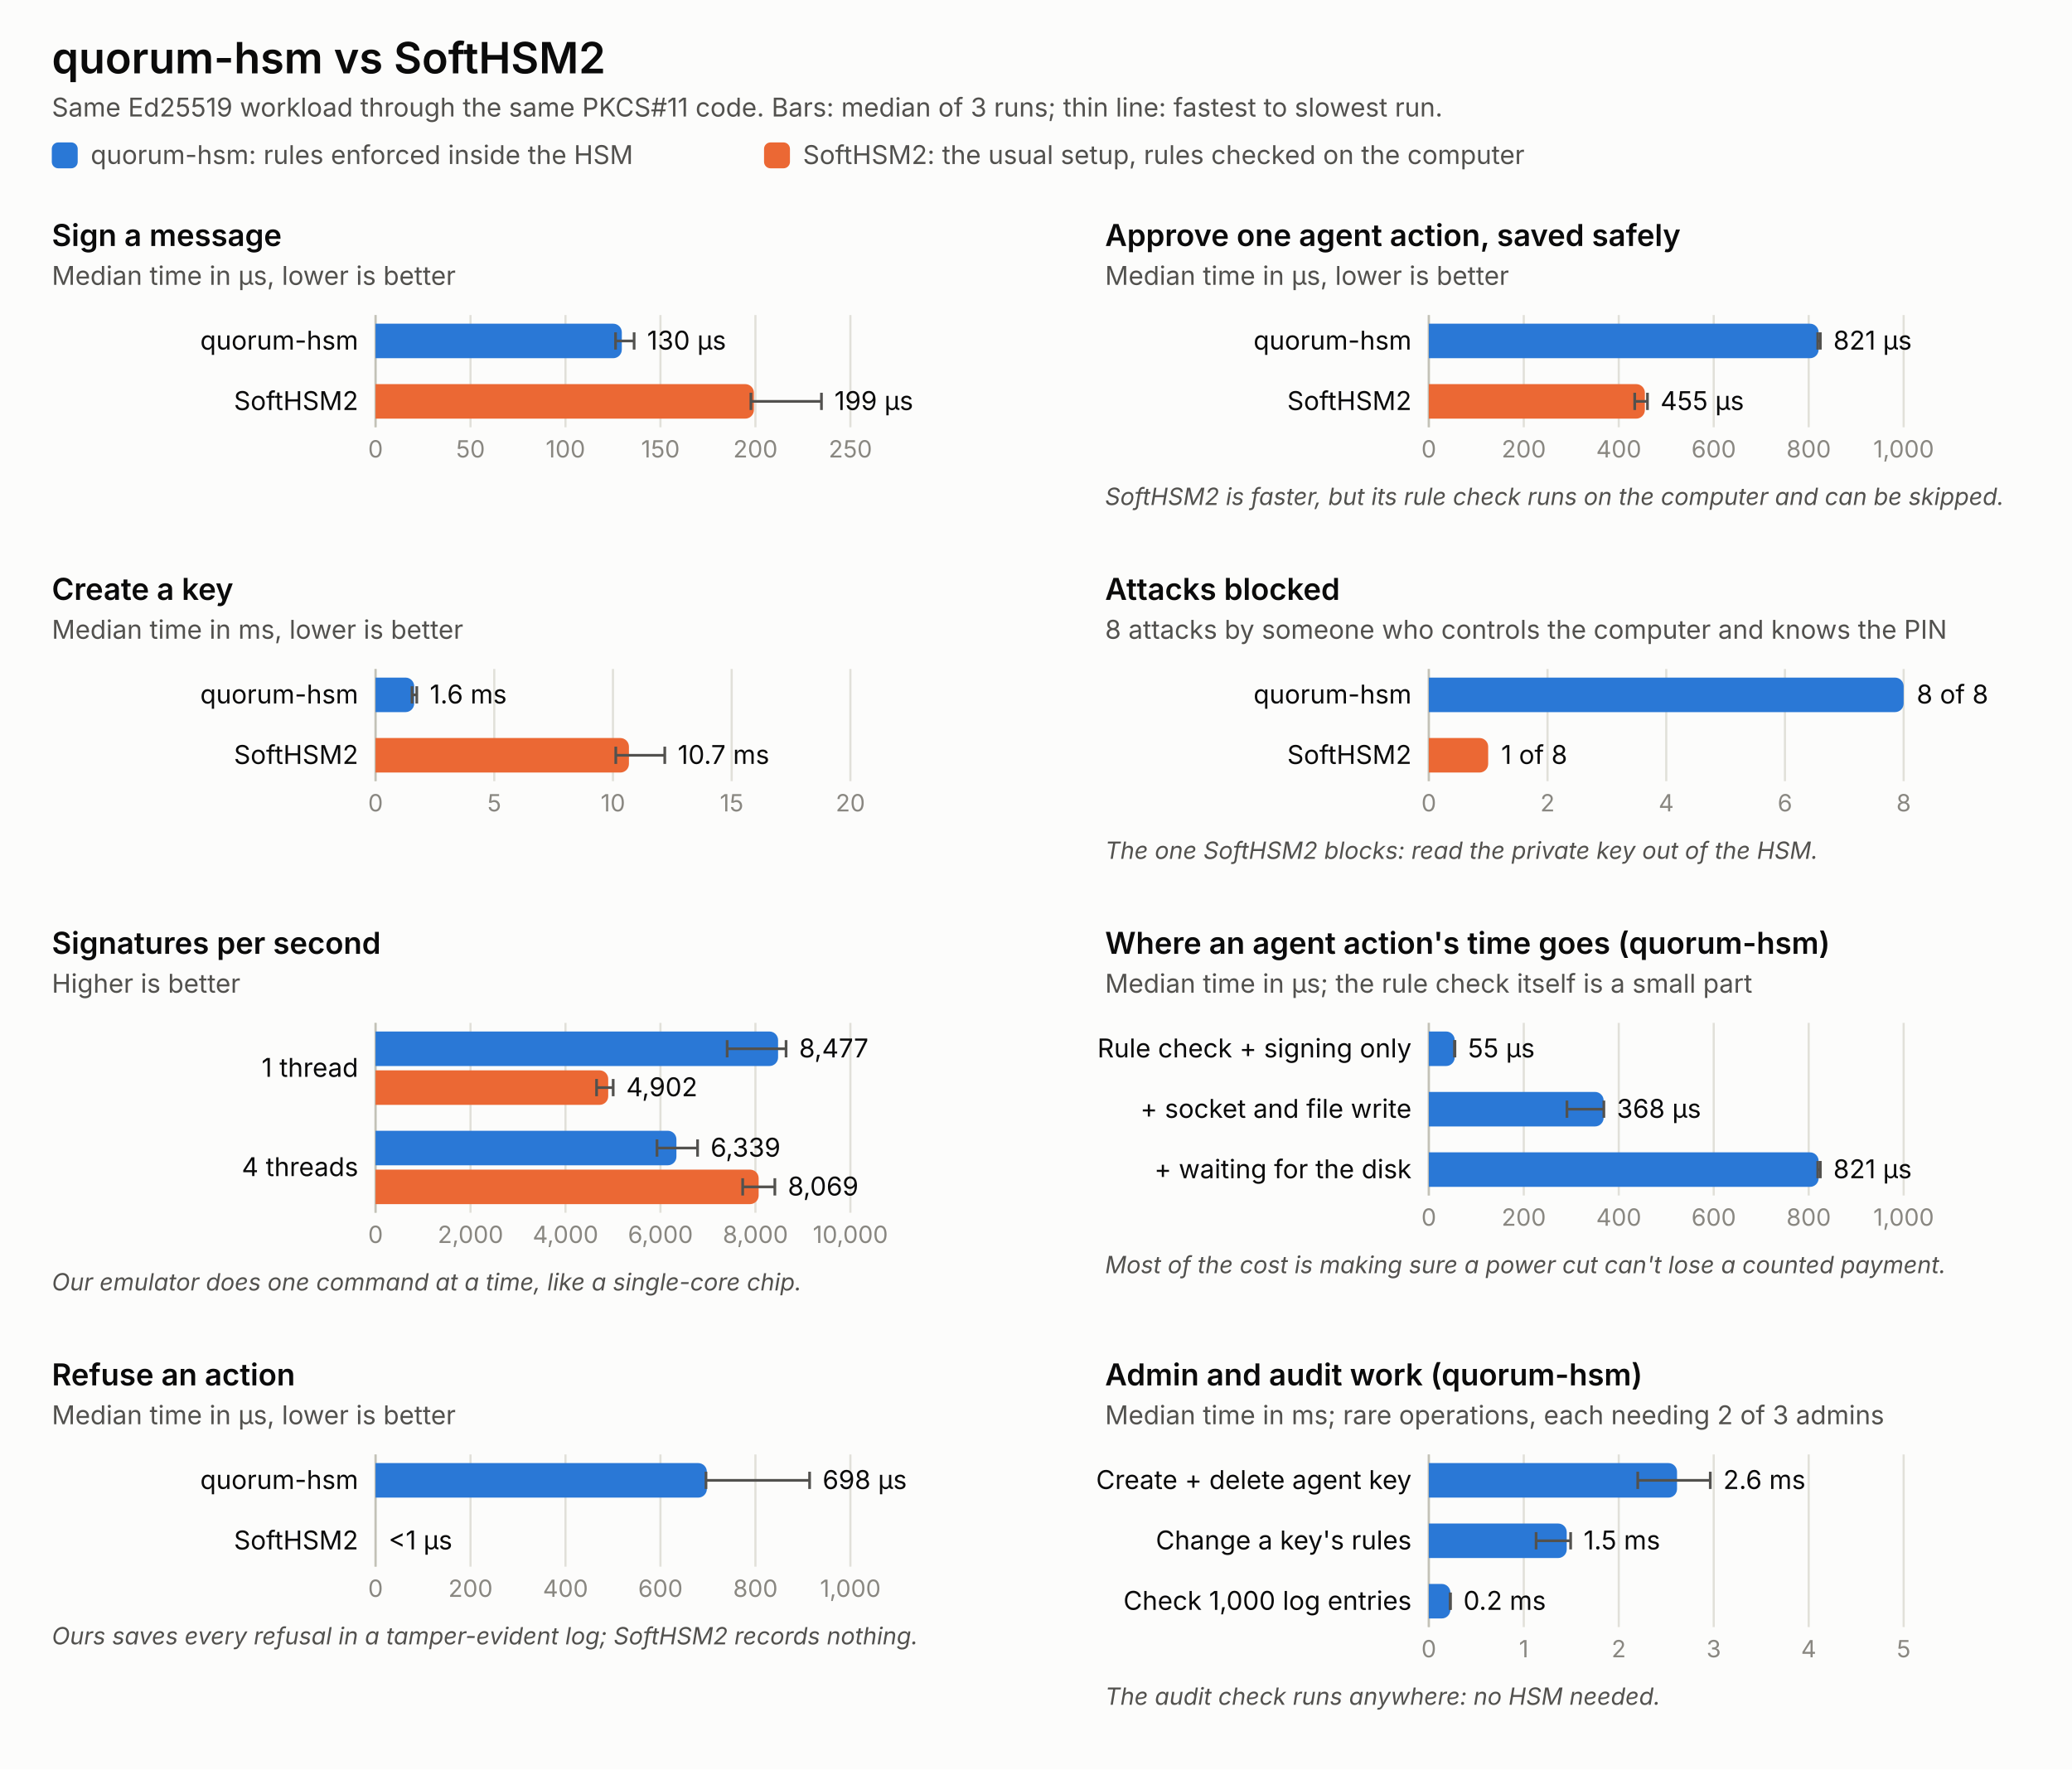
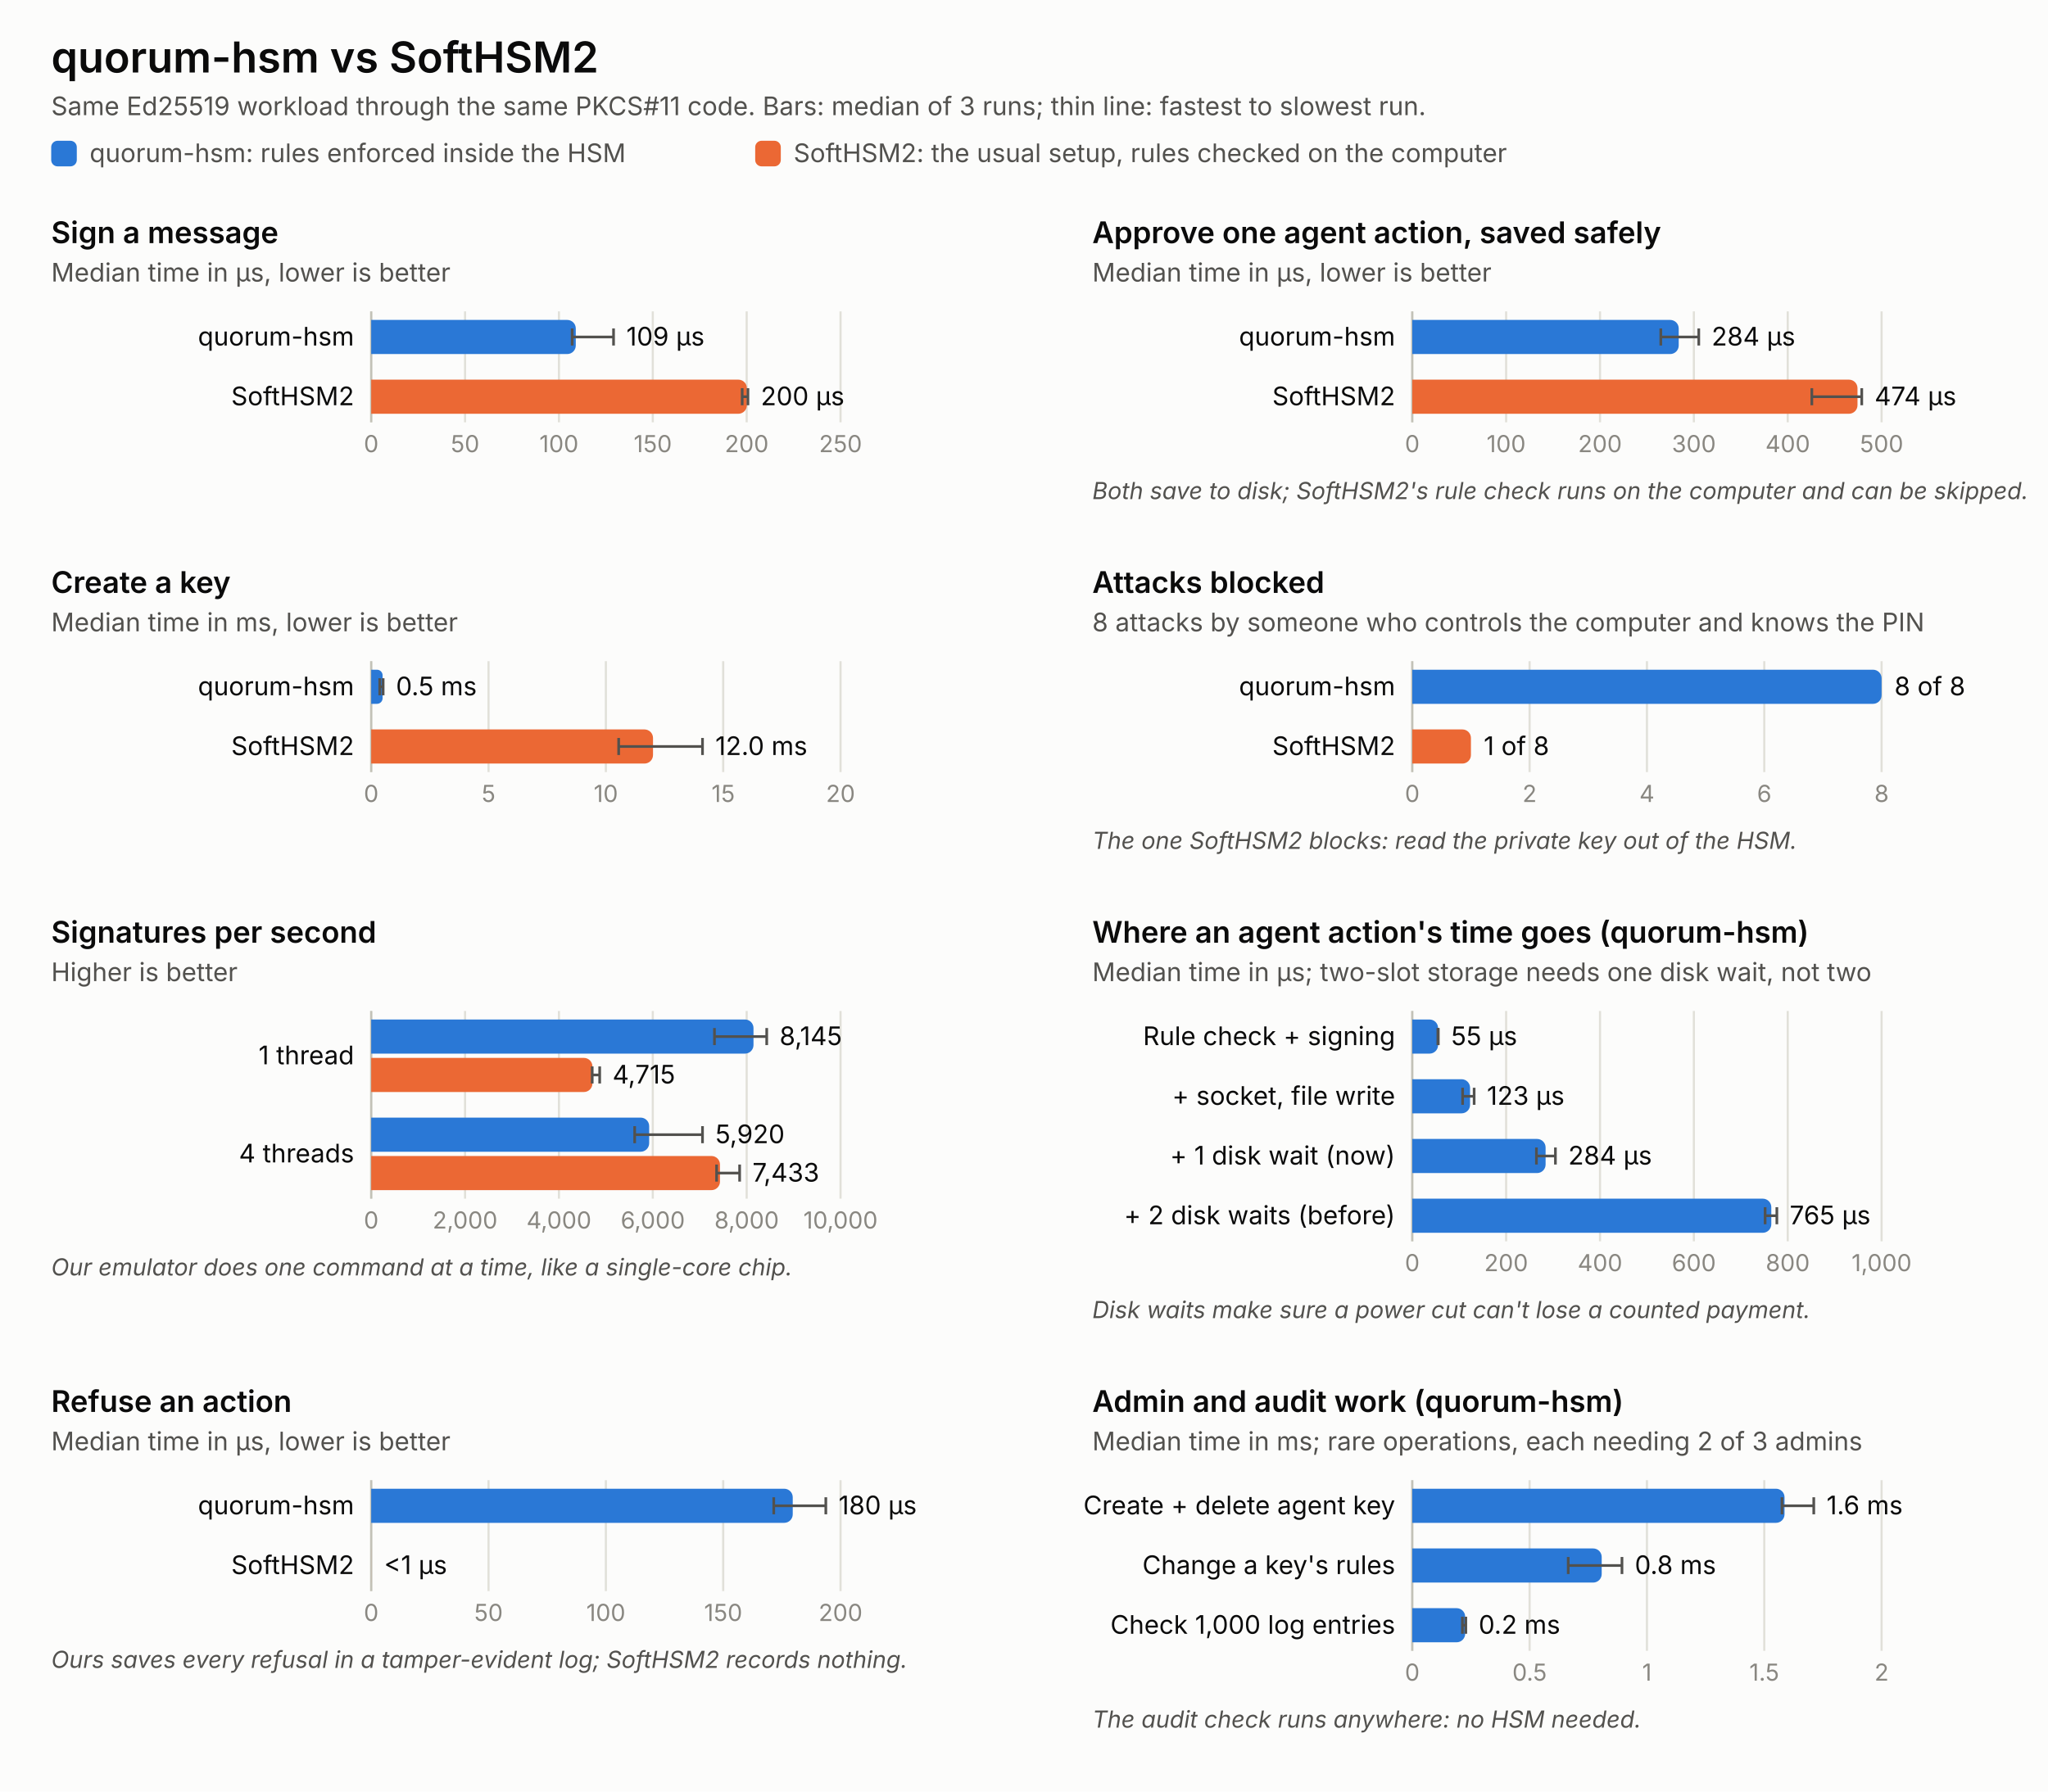
- <svg xmlns="http://www.w3.org/2000/svg" viewBox="0 0 960 820" width="960" height="820" role="img" aria-label="Benchmark comparison of quorum-hsm and SoftHSM2">
+ <svg xmlns="http://www.w3.org/2000/svg" viewBox="0 0 960 840" width="960" height="840" role="img" aria-label="Benchmark comparison of quorum-hsm and SoftHSM2">
  <style>
  svg { font-family: system-ui, -apple-system, "Segoe UI", sans-serif; }
  .bg { fill: #fcfcfb; }
  .s1 { fill: #2a78d6; } .s2 { fill: #eb6834; }
  .grid { stroke: #e1e0d9; stroke-width: 1; }
  .baseline { stroke: #c3c2b7; stroke-width: 1; }
  .range { stroke: #52514e; stroke-width: 1.25; }
  .t-h1 { fill: #0b0b0b; font-size: 20px; font-weight: 600; }
  .t-title { fill: #0b0b0b; font-size: 14px; font-weight: 600; }
  .t-sub, .t-legend { fill: #52514e; font-size: 12px; }
  .t-label { fill: #0b0b0b; font-size: 12px; }
  .t-value { fill: #0b0b0b; font-size: 12px; font-variant-numeric: tabular-nums; }
  .t-axis { fill: #898781; font-size: 11px; font-variant-numeric: tabular-nums; }
  .t-note { fill: #52514e; font-size: 11px; font-style: italic; }
  @media (prefers-color-scheme: dark) {
    .bg { fill: #1a1a19; }
    .s1 { fill: #3987e5; } .s2 { fill: #d95926; }
    .grid { stroke: #2c2c2a; }
    .baseline { stroke: #383835; }
    .range { stroke: #c3c2b7; }
    .t-h1, .t-title, .t-label, .t-value { fill: #f0efec; }
    .t-sub, .t-legend, .t-note { fill: #c3c2b7; }
  }
</style>
  <rect class="bg" width="100%" height="100%" />
  <text class="t-h1" x="24" y="34">quorum-hsm vs SoftHSM2</text>
  <text class="t-sub" x="24" y="54">Same Ed25519 workload through the same PKCS#11 code. Bars: median of 3 runs; thin line: fastest to slowest run.</text>
  <rect class="s1" x="24" y="66" width="12" height="12" rx="3" />
  <text class="t-legend" x="42" y="76">quorum-hsm: rules enforced inside the HSM</text>
  <rect class="s2" x="354" y="66" width="12" height="12" rx="3" />
  <text class="t-legend" x="372" y="76">SoftHSM2: the usual setup, rules checked on the computer</text>
  <text class="t-title" x="24" y="114">Sign a message</text>
  <text class="t-sub" x="24" y="132">Median time in µs, lower is better</text>
  <line class="grid" x1="174.0" y1="146" x2="174.0" y2="198" />
  <text class="t-axis" x="174.0" y="212" text-anchor="middle">0</text>
  <line class="grid" x1="218.0" y1="146" x2="218.0" y2="198" />
  <text class="t-axis" x="218.0" y="212" text-anchor="middle">50</text>
  <line class="grid" x1="262.0" y1="146" x2="262.0" y2="198" />
  <text class="t-axis" x="262.0" y="212" text-anchor="middle">100</text>
  <line class="grid" x1="306.0" y1="146" x2="306.0" y2="198" />
  <text class="t-axis" x="306.0" y="212" text-anchor="middle">150</text>
  <line class="grid" x1="350.0" y1="146" x2="350.0" y2="198" />
  <text class="t-axis" x="350.0" y="212" text-anchor="middle">200</text>
  <line class="grid" x1="394.0" y1="146" x2="394.0" y2="198" />
  <text class="t-axis" x="394.0" y="212" text-anchor="middle">250</text>
  <line class="baseline" x1="174" y1="146" x2="174" y2="198" />
  <text class="t-label" x="166" y="162" text-anchor="end">quorum-hsm</text>
-   <path class="s1" d="M174.0,150.0 h110.1 a4,4 0 0 1 4,4 v8.0 a4,4 0 0 1 -4,4 h-110.1 z" />
-   <line class="range" x1="285.2" y1="158.0" x2="293.8" y2="158.0" />
-   <line class="range" x1="285.2" y1="154.0" x2="285.2" y2="162.0" />
-   <line class="range" x1="293.8" y1="154.0" x2="293.8" y2="162.0" />
-   <text class="t-value" x="299.8" y="162">130 µs</text>
+   <path class="s1" d="M174.0,150.0 h91.9 a4,4 0 0 1 4,4 v8.0 a4,4 0 0 1 -4,4 h-91.9 z" />
+   <line class="range" x1="268.2" y1="158.0" x2="287.6" y2="158.0" />
+   <line class="range" x1="268.2" y1="154.0" x2="268.2" y2="162.0" />
+   <line class="range" x1="287.6" y1="154.0" x2="287.6" y2="162.0" />
+   <text class="t-value" x="293.6" y="162">109 µs</text>
  <text class="t-label" x="166" y="190" text-anchor="end">SoftHSM2</text>
-   <path class="s2" d="M174.0,178.0 h171.3 a4,4 0 0 1 4,4 v8.0 a4,4 0 0 1 -4,4 h-171.3 z" />
-   <line class="range" x1="347.9" y1="186.0" x2="380.6" y2="186.0" />
+   <path class="s2" d="M174.0,178.0 h172.1 a4,4 0 0 1 4,4 v8.0 a4,4 0 0 1 -4,4 h-172.1 z" />
+   <line class="range" x1="347.9" y1="186.0" x2="350.6" y2="186.0" />
  <line class="range" x1="347.9" y1="182.0" x2="347.9" y2="190.0" />
-   <line class="range" x1="380.6" y1="182.0" x2="380.6" y2="190.0" />
-   <text class="t-value" x="386.6" y="190">199 µs</text>
+   <line class="range" x1="350.6" y1="182.0" x2="350.6" y2="190.0" />
+   <text class="t-value" x="356.6" y="190">200 µs</text>
  <text class="t-title" x="512" y="114">Approve one agent action, saved safely</text>
  <text class="t-sub" x="512" y="132">Median time in µs, lower is better</text>
  <line class="grid" x1="662.0" y1="146" x2="662.0" y2="198" />
  <text class="t-axis" x="662.0" y="212" text-anchor="middle">0</text>
  <line class="grid" x1="706.0" y1="146" x2="706.0" y2="198" />
-   <text class="t-axis" x="706.0" y="212" text-anchor="middle">200</text>
+   <text class="t-axis" x="706.0" y="212" text-anchor="middle">100</text>
  <line class="grid" x1="750.0" y1="146" x2="750.0" y2="198" />
-   <text class="t-axis" x="750.0" y="212" text-anchor="middle">400</text>
+   <text class="t-axis" x="750.0" y="212" text-anchor="middle">200</text>
  <line class="grid" x1="794.0" y1="146" x2="794.0" y2="198" />
-   <text class="t-axis" x="794.0" y="212" text-anchor="middle">600</text>
+   <text class="t-axis" x="794.0" y="212" text-anchor="middle">300</text>
  <line class="grid" x1="838.0" y1="146" x2="838.0" y2="198" />
-   <text class="t-axis" x="838.0" y="212" text-anchor="middle">800</text>
+   <text class="t-axis" x="838.0" y="212" text-anchor="middle">400</text>
  <line class="grid" x1="882.0" y1="146" x2="882.0" y2="198" />
-   <text class="t-axis" x="882.0" y="212" text-anchor="middle">1,000</text>
+   <text class="t-axis" x="882.0" y="212" text-anchor="middle">500</text>
  <line class="baseline" x1="662" y1="146" x2="662" y2="198" />
  <text class="t-label" x="654" y="162" text-anchor="end">quorum-hsm</text>
-   <path class="s1" d="M662.0,150.0 h176.6 a4,4 0 0 1 4,4 v8.0 a4,4 0 0 1 -4,4 h-176.6 z" />
-   <line class="range" x1="842.2" y1="158.0" x2="843.4" y2="158.0" />
-   <line class="range" x1="842.2" y1="154.0" x2="842.2" y2="162.0" />
-   <line class="range" x1="843.4" y1="154.0" x2="843.4" y2="162.0" />
-   <text class="t-value" x="849.4" y="162">821 µs</text>
+   <path class="s1" d="M662.0,150.0 h120.9 a4,4 0 0 1 4,4 v8.0 a4,4 0 0 1 -4,4 h-120.9 z" />
+   <line class="range" x1="778.5" y1="158.0" x2="796.3" y2="158.0" />
+   <line class="range" x1="778.5" y1="154.0" x2="778.5" y2="162.0" />
+   <line class="range" x1="796.3" y1="154.0" x2="796.3" y2="162.0" />
+   <text class="t-value" x="802.3" y="162">284 µs</text>
  <text class="t-label" x="654" y="190" text-anchor="end">SoftHSM2</text>
-   <path class="s2" d="M662.0,178.0 h96.1 a4,4 0 0 1 4,4 v8.0 a4,4 0 0 1 -4,4 h-96.1 z" />
-   <line class="range" x1="757.4" y1="186.0" x2="763.3" y2="186.0" />
-   <line class="range" x1="757.4" y1="182.0" x2="757.4" y2="190.0" />
-   <line class="range" x1="763.3" y1="182.0" x2="763.3" y2="190.0" />
-   <text class="t-value" x="769.3" y="190">455 µs</text>
-   <text class="t-note" x="512" y="234">SoftHSM2 is faster, but its rule check runs on the computer and can be skipped.</text>
+   <path class="s2" d="M662.0,178.0 h204.7 a4,4 0 0 1 4,4 v8.0 a4,4 0 0 1 -4,4 h-204.7 z" />
+   <line class="range" x1="849.3" y1="186.0" x2="872.7" y2="186.0" />
+   <line class="range" x1="849.3" y1="182.0" x2="849.3" y2="190.0" />
+   <line class="range" x1="872.7" y1="182.0" x2="872.7" y2="190.0" />
+   <text class="t-value" x="878.7" y="190">474 µs</text>
+   <text class="t-note" x="512" y="234">Both save to disk; SoftHSM2's rule check runs on the computer and can be skipped.</text>
  <text class="t-title" x="24" y="278">Create a key</text>
  <text class="t-sub" x="24" y="296">Median time in ms, lower is better</text>
  <line class="grid" x1="174.0" y1="310" x2="174.0" y2="362" />
  <text class="t-axis" x="174.0" y="376" text-anchor="middle">0</text>
  <line class="grid" x1="229.0" y1="310" x2="229.0" y2="362" />
  <text class="t-axis" x="229.0" y="376" text-anchor="middle">5</text>
  <line class="grid" x1="284.0" y1="310" x2="284.0" y2="362" />
  <text class="t-axis" x="284.0" y="376" text-anchor="middle">10</text>
  <line class="grid" x1="339.0" y1="310" x2="339.0" y2="362" />
  <text class="t-axis" x="339.0" y="376" text-anchor="middle">15</text>
  <line class="grid" x1="394.0" y1="310" x2="394.0" y2="362" />
  <text class="t-axis" x="394.0" y="376" text-anchor="middle">20</text>
  <line class="baseline" x1="174" y1="310" x2="174" y2="362" />
  <text class="t-label" x="166" y="326" text-anchor="end">quorum-hsm</text>
-   <path class="s1" d="M174.0,314.0 h13.9 a4,4 0 0 1 4,4 v8.0 a4,4 0 0 1 -4,4 h-13.9 z" />
-   <line class="range" x1="190.9" y1="322.0" x2="193.1" y2="322.0" />
-   <line class="range" x1="190.9" y1="318.0" x2="190.9" y2="326.0" />
-   <line class="range" x1="193.1" y1="318.0" x2="193.1" y2="326.0" />
-   <text class="t-value" x="199.1" y="326">1.6 ms</text>
+   <path class="s1" d="M174.0,314.0 h2.7 a2.65,2.65 0 0 1 2.65,2.65 v10.7 a2.65,2.65 0 0 1 -2.65,2.65 h-2.7 z" />
+   <line class="range" x1="178.0" y1="322.0" x2="179.6" y2="322.0" />
+   <line class="range" x1="178.0" y1="318.0" x2="178.0" y2="326.0" />
+   <line class="range" x1="179.6" y1="318.0" x2="179.6" y2="326.0" />
+   <text class="t-value" x="185.6" y="326">0.5 ms</text>
  <text class="t-label" x="166" y="354" text-anchor="end">SoftHSM2</text>
-   <path class="s2" d="M174.0,342.0 h113.4 a4,4 0 0 1 4,4 v8.0 a4,4 0 0 1 -4,4 h-113.4 z" />
-   <line class="range" x1="285.3" y1="350.0" x2="308.0" y2="350.0" />
-   <line class="range" x1="285.3" y1="346.0" x2="285.3" y2="354.0" />
-   <line class="range" x1="308.0" y1="346.0" x2="308.0" y2="354.0" />
-   <text class="t-value" x="314.0" y="354">10.7 ms</text>
+   <path class="s2" d="M174.0,342.0 h128.1 a4,4 0 0 1 4,4 v8.0 a4,4 0 0 1 -4,4 h-128.1 z" />
+   <line class="range" x1="290.0" y1="350.0" x2="329.3" y2="350.0" />
+   <line class="range" x1="290.0" y1="346.0" x2="290.0" y2="354.0" />
+   <line class="range" x1="329.3" y1="346.0" x2="329.3" y2="354.0" />
+   <text class="t-value" x="335.3" y="354">12.0 ms</text>
  <text class="t-title" x="512" y="278">Attacks blocked</text>
  <text class="t-sub" x="512" y="296">8 attacks by someone who controls the computer and knows the PIN</text>
  <line class="grid" x1="662.0" y1="310" x2="662.0" y2="362" />
  <text class="t-axis" x="662.0" y="376" text-anchor="middle">0</text>
  <line class="grid" x1="717.0" y1="310" x2="717.0" y2="362" />
  <text class="t-axis" x="717.0" y="376" text-anchor="middle">2</text>
  <line class="grid" x1="772.0" y1="310" x2="772.0" y2="362" />
  <text class="t-axis" x="772.0" y="376" text-anchor="middle">4</text>
  <line class="grid" x1="827.0" y1="310" x2="827.0" y2="362" />
  <text class="t-axis" x="827.0" y="376" text-anchor="middle">6</text>
  <line class="grid" x1="882.0" y1="310" x2="882.0" y2="362" />
  <text class="t-axis" x="882.0" y="376" text-anchor="middle">8</text>
  <line class="baseline" x1="662" y1="310" x2="662" y2="362" />
  <text class="t-label" x="654" y="326" text-anchor="end">quorum-hsm</text>
  <path class="s1" d="M662.0,314.0 h216.0 a4,4 0 0 1 4,4 v8.0 a4,4 0 0 1 -4,4 h-216.0 z" />
  <text class="t-value" x="888.0" y="326">8 of 8</text>
  <text class="t-label" x="654" y="354" text-anchor="end">SoftHSM2</text>
  <path class="s2" d="M662.0,342.0 h23.5 a4,4 0 0 1 4,4 v8.0 a4,4 0 0 1 -4,4 h-23.5 z" />
  <text class="t-value" x="695.5" y="354">1 of 8</text>
  <text class="t-note" x="512" y="398">The one SoftHSM2 blocks: read the private key out of the HSM.</text>
  <text class="t-title" x="24" y="442">Signatures per second</text>
  <text class="t-sub" x="24" y="460">Higher is better</text>
  <line class="grid" x1="174.0" y1="474" x2="174.0" y2="562" />
  <text class="t-axis" x="174.0" y="576" text-anchor="middle">0</text>
  <line class="grid" x1="218.0" y1="474" x2="218.0" y2="562" />
  <text class="t-axis" x="218.0" y="576" text-anchor="middle">2,000</text>
  <line class="grid" x1="262.0" y1="474" x2="262.0" y2="562" />
  <text class="t-axis" x="262.0" y="576" text-anchor="middle">4,000</text>
  <line class="grid" x1="306.0" y1="474" x2="306.0" y2="562" />
  <text class="t-axis" x="306.0" y="576" text-anchor="middle">6,000</text>
  <line class="grid" x1="350.0" y1="474" x2="350.0" y2="562" />
  <text class="t-axis" x="350.0" y="576" text-anchor="middle">8,000</text>
  <line class="grid" x1="394.0" y1="474" x2="394.0" y2="562" />
  <text class="t-axis" x="394.0" y="576" text-anchor="middle">10,000</text>
  <line class="baseline" x1="174" y1="474" x2="174" y2="562" />
  <text class="t-label" x="166" y="499.0" text-anchor="end">1 thread</text>
-   <path class="s1" d="M174.0,478.0 h182.5 a4,4 0 0 1 4,4 v8.0 a4,4 0 0 1 -4,4 h-182.5 z" />
-   <line class="range" x1="336.9" y1="486.0" x2="364.2" y2="486.0" />
-   <line class="range" x1="336.9" y1="482.0" x2="336.9" y2="490.0" />
-   <line class="range" x1="364.2" y1="482.0" x2="364.2" y2="490.0" />
-   <text class="t-value" x="370.2" y="490">8,477</text>
-   <path class="s2" d="M174.0,496.0 h103.8 a4,4 0 0 1 4,4 v8.0 a4,4 0 0 1 -4,4 h-103.8 z" />
-   <line class="range" x1="276.4" y1="504.0" x2="284.1" y2="504.0" />
-   <line class="range" x1="276.4" y1="500.0" x2="276.4" y2="508.0" />
-   <line class="range" x1="284.1" y1="500.0" x2="284.1" y2="508.0" />
-   <text class="t-value" x="290.1" y="508">4,902</text>
+   <path class="s1" d="M174.0,478.0 h175.2 a4,4 0 0 1 4,4 v8.0 a4,4 0 0 1 -4,4 h-175.2 z" />
+   <line class="range" x1="334.9" y1="486.0" x2="359.4" y2="486.0" />
+   <line class="range" x1="334.9" y1="482.0" x2="334.9" y2="490.0" />
+   <line class="range" x1="359.4" y1="482.0" x2="359.4" y2="490.0" />
+   <text class="t-value" x="365.4" y="490">8,145</text>
+   <path class="s2" d="M174.0,496.0 h99.7 a4,4 0 0 1 4,4 v8.0 a4,4 0 0 1 -4,4 h-99.7 z" />
+   <line class="range" x1="277.6" y1="504.0" x2="281.1" y2="504.0" />
+   <line class="range" x1="277.6" y1="500.0" x2="277.6" y2="508.0" />
+   <line class="range" x1="281.1" y1="500.0" x2="281.1" y2="508.0" />
+   <text class="t-value" x="287.1" y="508">4,715</text>
  <text class="t-label" x="166" y="545.0" text-anchor="end">4 threads</text>
-   <path class="s1" d="M174.0,524.0 h135.4 a4,4 0 0 1 4,4 v8.0 a4,4 0 0 1 -4,4 h-135.4 z" />
-   <line class="range" x1="304.4" y1="532.0" x2="323.2" y2="532.0" />
-   <line class="range" x1="304.4" y1="528.0" x2="304.4" y2="536.0" />
-   <line class="range" x1="323.2" y1="528.0" x2="323.2" y2="536.0" />
-   <text class="t-value" x="329.2" y="536">6,339</text>
-   <path class="s2" d="M174.0,542.0 h173.5 a4,4 0 0 1 4,4 v8.0 a4,4 0 0 1 -4,4 h-173.5 z" />
-   <line class="range" x1="344.1" y1="550.0" x2="359.0" y2="550.0" />
-   <line class="range" x1="344.1" y1="546.0" x2="344.1" y2="554.0" />
-   <line class="range" x1="359.0" y1="546.0" x2="359.0" y2="554.0" />
-   <text class="t-value" x="365.0" y="554">8,069</text>
+   <path class="s1" d="M174.0,524.0 h126.3 a4,4 0 0 1 4,4 v8.0 a4,4 0 0 1 -4,4 h-126.3 z" />
+   <line class="range" x1="297.5" y1="532.0" x2="329.3" y2="532.0" />
+   <line class="range" x1="297.5" y1="528.0" x2="297.5" y2="536.0" />
+   <line class="range" x1="329.3" y1="528.0" x2="329.3" y2="536.0" />
+   <text class="t-value" x="335.3" y="536">5,920</text>
+   <path class="s2" d="M174.0,542.0 h159.5 a4,4 0 0 1 4,4 v8.0 a4,4 0 0 1 -4,4 h-159.5 z" />
+   <line class="range" x1="335.9" y1="550.0" x2="346.7" y2="550.0" />
+   <line class="range" x1="335.9" y1="546.0" x2="335.9" y2="554.0" />
+   <line class="range" x1="346.7" y1="546.0" x2="346.7" y2="554.0" />
+   <text class="t-value" x="352.7" y="554">7,433</text>
  <text class="t-note" x="24" y="598">Our emulator does one command at a time, like a single-core chip.</text>
  <text class="t-title" x="512" y="442">Where an agent action's time goes (quorum-hsm)</text>
-   <text class="t-sub" x="512" y="460">Median time in µs; the rule check itself is a small part</text>
-   <line class="grid" x1="662.0" y1="474" x2="662.0" y2="554" />
-   <text class="t-axis" x="662.0" y="568" text-anchor="middle">0</text>
-   <line class="grid" x1="706.0" y1="474" x2="706.0" y2="554" />
-   <text class="t-axis" x="706.0" y="568" text-anchor="middle">200</text>
-   <line class="grid" x1="750.0" y1="474" x2="750.0" y2="554" />
-   <text class="t-axis" x="750.0" y="568" text-anchor="middle">400</text>
-   <line class="grid" x1="794.0" y1="474" x2="794.0" y2="554" />
-   <text class="t-axis" x="794.0" y="568" text-anchor="middle">600</text>
-   <line class="grid" x1="838.0" y1="474" x2="838.0" y2="554" />
-   <text class="t-axis" x="838.0" y="568" text-anchor="middle">800</text>
-   <line class="grid" x1="882.0" y1="474" x2="882.0" y2="554" />
-   <text class="t-axis" x="882.0" y="568" text-anchor="middle">1,000</text>
-   <line class="baseline" x1="662" y1="474" x2="662" y2="554" />
-   <text class="t-label" x="654" y="490" text-anchor="end">Rule check + signing only</text>
-   <path class="s1" d="M662.0,478.0 h8.0 a4,4 0 0 1 4,4 v8.0 a4,4 0 0 1 -4,4 h-8.0 z" />
-   <line class="range" x1="673.9" y1="486.0" x2="674.1" y2="486.0" />
-   <line class="range" x1="673.9" y1="482.0" x2="673.9" y2="490.0" />
-   <line class="range" x1="674.1" y1="482.0" x2="674.1" y2="490.0" />
-   <text class="t-value" x="680.1" y="490">55 µs</text>
-   <text class="t-label" x="654" y="518" text-anchor="end">+ socket and file write</text>
-   <path class="s1" d="M662.0,506.0 h77.0 a4,4 0 0 1 4,4 v8.0 a4,4 0 0 1 -4,4 h-77.0 z" />
-   <line class="range" x1="726.0" y1="514.0" x2="743.1" y2="514.0" />
-   <line class="range" x1="726.0" y1="510.0" x2="726.0" y2="518.0" />
-   <line class="range" x1="743.1" y1="510.0" x2="743.1" y2="518.0" />
-   <text class="t-value" x="749.1" y="518">368 µs</text>
-   <text class="t-label" x="654" y="546" text-anchor="end">+ waiting for the disk</text>
-   <path class="s1" d="M662.0,534.0 h176.6 a4,4 0 0 1 4,4 v8.0 a4,4 0 0 1 -4,4 h-176.6 z" />
-   <line class="range" x1="842.2" y1="542.0" x2="843.4" y2="542.0" />
-   <line class="range" x1="842.2" y1="538.0" x2="842.2" y2="546.0" />
-   <line class="range" x1="843.4" y1="538.0" x2="843.4" y2="546.0" />
-   <text class="t-value" x="849.4" y="546">821 µs</text>
-   <text class="t-note" x="512" y="590">Most of the cost is making sure a power cut can't lose a counted payment.</text>
-   <text class="t-title" x="24" y="642">Refuse an action</text>
-   <text class="t-sub" x="24" y="660">Median time in µs, lower is better</text>
-   <line class="grid" x1="174.0" y1="674" x2="174.0" y2="726" />
-   <text class="t-axis" x="174.0" y="740" text-anchor="middle">0</text>
-   <line class="grid" x1="218.0" y1="674" x2="218.0" y2="726" />
-   <text class="t-axis" x="218.0" y="740" text-anchor="middle">200</text>
-   <line class="grid" x1="262.0" y1="674" x2="262.0" y2="726" />
-   <text class="t-axis" x="262.0" y="740" text-anchor="middle">400</text>
-   <line class="grid" x1="306.0" y1="674" x2="306.0" y2="726" />
-   <text class="t-axis" x="306.0" y="740" text-anchor="middle">600</text>
-   <line class="grid" x1="350.0" y1="674" x2="350.0" y2="726" />
-   <text class="t-axis" x="350.0" y="740" text-anchor="middle">800</text>
-   <line class="grid" x1="394.0" y1="674" x2="394.0" y2="726" />
-   <text class="t-axis" x="394.0" y="740" text-anchor="middle">1,000</text>
-   <line class="baseline" x1="174" y1="674" x2="174" y2="726" />
-   <text class="t-label" x="166" y="690" text-anchor="end">quorum-hsm</text>
-   <path class="s1" d="M174.0,678.0 h149.5 a4,4 0 0 1 4,4 v8.0 a4,4 0 0 1 -4,4 h-149.5 z" />
-   <line class="range" x1="327.1" y1="686.0" x2="375.1" y2="686.0" />
-   <line class="range" x1="327.1" y1="682.0" x2="327.1" y2="690.0" />
-   <line class="range" x1="375.1" y1="682.0" x2="375.1" y2="690.0" />
-   <text class="t-value" x="381.1" y="690">698 µs</text>
-   <text class="t-label" x="166" y="718" text-anchor="end">SoftHSM2</text>
-   <path class="s2" d="M174.0,706.0 h0.0 a0.003,0.003 0 0 1 0.003,0.003 v16.0 a0.003,0.003 0 0 1 -0.003,0.003 h-0.0 z" />
-   <text class="t-value" x="180.0" y="718">&lt;1 µs</text>
-   <text class="t-note" x="24" y="762">Ours saves every refusal in a tamper-evident log; SoftHSM2 records nothing.</text>
-   <text class="t-title" x="512" y="642">Admin and audit work (quorum-hsm)</text>
-   <text class="t-sub" x="512" y="660">Median time in ms; rare operations, each needing 2 of 3 admins</text>
-   <line class="grid" x1="662.0" y1="674" x2="662.0" y2="754" />
-   <text class="t-axis" x="662.0" y="768" text-anchor="middle">0</text>
-   <line class="grid" x1="706.0" y1="674" x2="706.0" y2="754" />
-   <text class="t-axis" x="706.0" y="768" text-anchor="middle">1</text>
-   <line class="grid" x1="750.0" y1="674" x2="750.0" y2="754" />
-   <text class="t-axis" x="750.0" y="768" text-anchor="middle">2</text>
-   <line class="grid" x1="794.0" y1="674" x2="794.0" y2="754" />
-   <text class="t-axis" x="794.0" y="768" text-anchor="middle">3</text>
-   <line class="grid" x1="838.0" y1="674" x2="838.0" y2="754" />
-   <text class="t-axis" x="838.0" y="768" text-anchor="middle">4</text>
-   <line class="grid" x1="882.0" y1="674" x2="882.0" y2="754" />
-   <text class="t-axis" x="882.0" y="768" text-anchor="middle">5</text>
-   <line class="baseline" x1="662" y1="674" x2="662" y2="754" />
-   <text class="t-label" x="654" y="690" text-anchor="end">Create + delete agent key</text>
-   <path class="s1" d="M662.0,678.0 h111.0 a4,4 0 0 1 4,4 v8.0 a4,4 0 0 1 -4,4 h-111.0 z" />
-   <line class="range" x1="758.8" y1="686.0" x2="792.4" y2="686.0" />
-   <line class="range" x1="758.8" y1="682.0" x2="758.8" y2="690.0" />
-   <line class="range" x1="792.4" y1="682.0" x2="792.4" y2="690.0" />
-   <text class="t-value" x="798.4" y="690">2.6 ms</text>
-   <text class="t-label" x="654" y="718" text-anchor="end">Change a key's rules</text>
-   <path class="s1" d="M662.0,706.0 h59.9 a4,4 0 0 1 4,4 v8.0 a4,4 0 0 1 -4,4 h-59.9 z" />
-   <line class="range" x1="711.7" y1="714.0" x2="727.7" y2="714.0" />
-   <line class="range" x1="711.7" y1="710.0" x2="711.7" y2="718.0" />
-   <line class="range" x1="727.7" y1="710.0" x2="727.7" y2="718.0" />
-   <text class="t-value" x="733.7" y="718">1.5 ms</text>
-   <text class="t-label" x="654" y="746" text-anchor="end">Check 1,000 log entries</text>
-   <path class="s1" d="M662.0,734.0 h6.0 a4,4 0 0 1 4,4 v8.0 a4,4 0 0 1 -4,4 h-6.0 z" />
-   <line class="range" x1="671.9" y1="742.0" x2="672.0" y2="742.0" />
-   <line class="range" x1="671.9" y1="738.0" x2="671.9" y2="746.0" />
-   <line class="range" x1="672.0" y1="738.0" x2="672.0" y2="746.0" />
-   <text class="t-value" x="678.0" y="746">0.2 ms</text>
-   <text class="t-note" x="512" y="790">The audit check runs anywhere: no HSM needed.</text>
+   <text class="t-sub" x="512" y="460">Median time in µs; two-slot storage needs one disk wait, not two</text>
+   <line class="grid" x1="662.0" y1="474" x2="662.0" y2="582" />
+   <text class="t-axis" x="662.0" y="596" text-anchor="middle">0</text>
+   <line class="grid" x1="706.0" y1="474" x2="706.0" y2="582" />
+   <text class="t-axis" x="706.0" y="596" text-anchor="middle">200</text>
+   <line class="grid" x1="750.0" y1="474" x2="750.0" y2="582" />
+   <text class="t-axis" x="750.0" y="596" text-anchor="middle">400</text>
+   <line class="grid" x1="794.0" y1="474" x2="794.0" y2="582" />
+   <text class="t-axis" x="794.0" y="596" text-anchor="middle">600</text>
+   <line class="grid" x1="838.0" y1="474" x2="838.0" y2="582" />
+   <text class="t-axis" x="838.0" y="596" text-anchor="middle">800</text>
+   <line class="grid" x1="882.0" y1="474" x2="882.0" y2="582" />
+   <text class="t-axis" x="882.0" y="596" text-anchor="middle">1,000</text>
+   <line class="baseline" x1="662" y1="474" x2="662" y2="582" />
+   <text class="t-label" x="654" y="490" text-anchor="end">Rule check + signing</text>
+   <path class="s1" d="M662.0,478.0 h8.1 a4,4 0 0 1 4,4 v8.0 a4,4 0 0 1 -4,4 h-8.1 z" />
+   <line class="range" x1="674.0" y1="486.0" x2="674.2" y2="486.0" />
+   <line class="range" x1="674.0" y1="482.0" x2="674.0" y2="490.0" />
+   <line class="range" x1="674.2" y1="482.0" x2="674.2" y2="490.0" />
+   <text class="t-value" x="680.2" y="490">55 µs</text>
+   <text class="t-label" x="654" y="518" text-anchor="end">+ socket, file write</text>
+   <path class="s1" d="M662.0,506.0 h23.1 a4,4 0 0 1 4,4 v8.0 a4,4 0 0 1 -4,4 h-23.1 z" />
+   <line class="range" x1="685.6" y1="514.0" x2="691.0" y2="514.0" />
+   <line class="range" x1="685.6" y1="510.0" x2="685.6" y2="518.0" />
+   <line class="range" x1="691.0" y1="510.0" x2="691.0" y2="518.0" />
+   <text class="t-value" x="697.0" y="518">123 µs</text>
+   <text class="t-label" x="654" y="546" text-anchor="end">+ 1 disk wait (now)</text>
+   <path class="s1" d="M662.0,534.0 h58.5 a4,4 0 0 1 4,4 v8.0 a4,4 0 0 1 -4,4 h-58.5 z" />
+   <line class="range" x1="720.2" y1="542.0" x2="729.1" y2="542.0" />
+   <line class="range" x1="720.2" y1="538.0" x2="720.2" y2="546.0" />
+   <line class="range" x1="729.1" y1="538.0" x2="729.1" y2="546.0" />
+   <text class="t-value" x="735.1" y="546">284 µs</text>
+   <text class="t-label" x="654" y="574" text-anchor="end">+ 2 disk waits (before)</text>
+   <path class="s1" d="M662.0,562.0 h164.3 a4,4 0 0 1 4,4 v8.0 a4,4 0 0 1 -4,4 h-164.3 z" />
+   <line class="range" x1="827.4" y1="570.0" x2="832.9" y2="570.0" />
+   <line class="range" x1="827.4" y1="566.0" x2="827.4" y2="574.0" />
+   <line class="range" x1="832.9" y1="566.0" x2="832.9" y2="574.0" />
+   <text class="t-value" x="838.9" y="574">765 µs</text>
+   <text class="t-note" x="512" y="618">Disk waits make sure a power cut can't lose a counted payment.</text>
+   <text class="t-title" x="24" y="662">Refuse an action</text>
+   <text class="t-sub" x="24" y="680">Median time in µs, lower is better</text>
+   <line class="grid" x1="174.0" y1="694" x2="174.0" y2="746" />
+   <text class="t-axis" x="174.0" y="760" text-anchor="middle">0</text>
+   <line class="grid" x1="229.0" y1="694" x2="229.0" y2="746" />
+   <text class="t-axis" x="229.0" y="760" text-anchor="middle">50</text>
+   <line class="grid" x1="284.0" y1="694" x2="284.0" y2="746" />
+   <text class="t-axis" x="284.0" y="760" text-anchor="middle">100</text>
+   <line class="grid" x1="339.0" y1="694" x2="339.0" y2="746" />
+   <text class="t-axis" x="339.0" y="760" text-anchor="middle">150</text>
+   <line class="grid" x1="394.0" y1="694" x2="394.0" y2="746" />
+   <text class="t-axis" x="394.0" y="760" text-anchor="middle">200</text>
+   <line class="baseline" x1="174" y1="694" x2="174" y2="746" />
+   <text class="t-label" x="166" y="710" text-anchor="end">quorum-hsm</text>
+   <path class="s1" d="M174.0,698.0 h193.6 a4,4 0 0 1 4,4 v8.0 a4,4 0 0 1 -4,4 h-193.6 z" />
+   <line class="range" x1="362.7" y1="706.0" x2="387.1" y2="706.0" />
+   <line class="range" x1="362.7" y1="702.0" x2="362.7" y2="710.0" />
+   <line class="range" x1="387.1" y1="702.0" x2="387.1" y2="710.0" />
+   <text class="t-value" x="393.1" y="710">180 µs</text>
+   <text class="t-label" x="166" y="738" text-anchor="end">SoftHSM2</text>
+   <path class="s2" d="M174.0,726.0 h0.0 a0.017,0.017 0 0 1 0.017,0.017 v16.0 a0.017,0.017 0 0 1 -0.017,0.017 h-0.0 z" />
+   <text class="t-value" x="180.0" y="738">&lt;1 µs</text>
+   <text class="t-note" x="24" y="782">Ours saves every refusal in a tamper-evident log; SoftHSM2 records nothing.</text>
+   <text class="t-title" x="512" y="662">Admin and audit work (quorum-hsm)</text>
+   <text class="t-sub" x="512" y="680">Median time in ms; rare operations, each needing 2 of 3 admins</text>
+   <line class="grid" x1="662.0" y1="694" x2="662.0" y2="774" />
+   <text class="t-axis" x="662.0" y="788" text-anchor="middle">0</text>
+   <line class="grid" x1="717.0" y1="694" x2="717.0" y2="774" />
+   <text class="t-axis" x="717.0" y="788" text-anchor="middle">0.5</text>
+   <line class="grid" x1="772.0" y1="694" x2="772.0" y2="774" />
+   <text class="t-axis" x="772.0" y="788" text-anchor="middle">1</text>
+   <line class="grid" x1="827.0" y1="694" x2="827.0" y2="774" />
+   <text class="t-axis" x="827.0" y="788" text-anchor="middle">1.5</text>
+   <line class="grid" x1="882.0" y1="694" x2="882.0" y2="774" />
+   <text class="t-axis" x="882.0" y="788" text-anchor="middle">2</text>
+   <line class="baseline" x1="662" y1="694" x2="662" y2="774" />
+   <text class="t-label" x="654" y="710" text-anchor="end">Create + delete agent key</text>
+   <path class="s1" d="M662.0,698.0 h170.5 a4,4 0 0 1 4,4 v8.0 a4,4 0 0 1 -4,4 h-170.5 z" />
+   <line class="range" x1="835.3" y1="706.0" x2="850.2" y2="706.0" />
+   <line class="range" x1="835.3" y1="702.0" x2="835.3" y2="710.0" />
+   <line class="range" x1="850.2" y1="702.0" x2="850.2" y2="710.0" />
+   <text class="t-value" x="856.2" y="710">1.6 ms</text>
+   <text class="t-label" x="654" y="738" text-anchor="end">Change a key's rules</text>
+   <path class="s1" d="M662.0,726.0 h84.8 a4,4 0 0 1 4,4 v8.0 a4,4 0 0 1 -4,4 h-84.8 z" />
+   <line class="range" x1="735.1" y1="734.0" x2="760.3" y2="734.0" />
+   <line class="range" x1="735.1" y1="730.0" x2="735.1" y2="738.0" />
+   <line class="range" x1="760.3" y1="730.0" x2="760.3" y2="738.0" />
+   <text class="t-value" x="766.3" y="738">0.8 ms</text>
+   <text class="t-label" x="654" y="766" text-anchor="end">Check 1,000 log entries</text>
+   <path class="s1" d="M662.0,754.0 h20.8 a4,4 0 0 1 4,4 v8.0 a4,4 0 0 1 -4,4 h-20.8 z" />
+   <line class="range" x1="685.5" y1="762.0" x2="687.1" y2="762.0" />
+   <line class="range" x1="685.5" y1="758.0" x2="685.5" y2="766.0" />
+   <line class="range" x1="687.1" y1="758.0" x2="687.1" y2="766.0" />
+   <text class="t-value" x="693.1" y="766">0.2 ms</text>
+   <text class="t-note" x="512" y="810">The audit check runs anywhere: no HSM needed.</text>
</svg>
